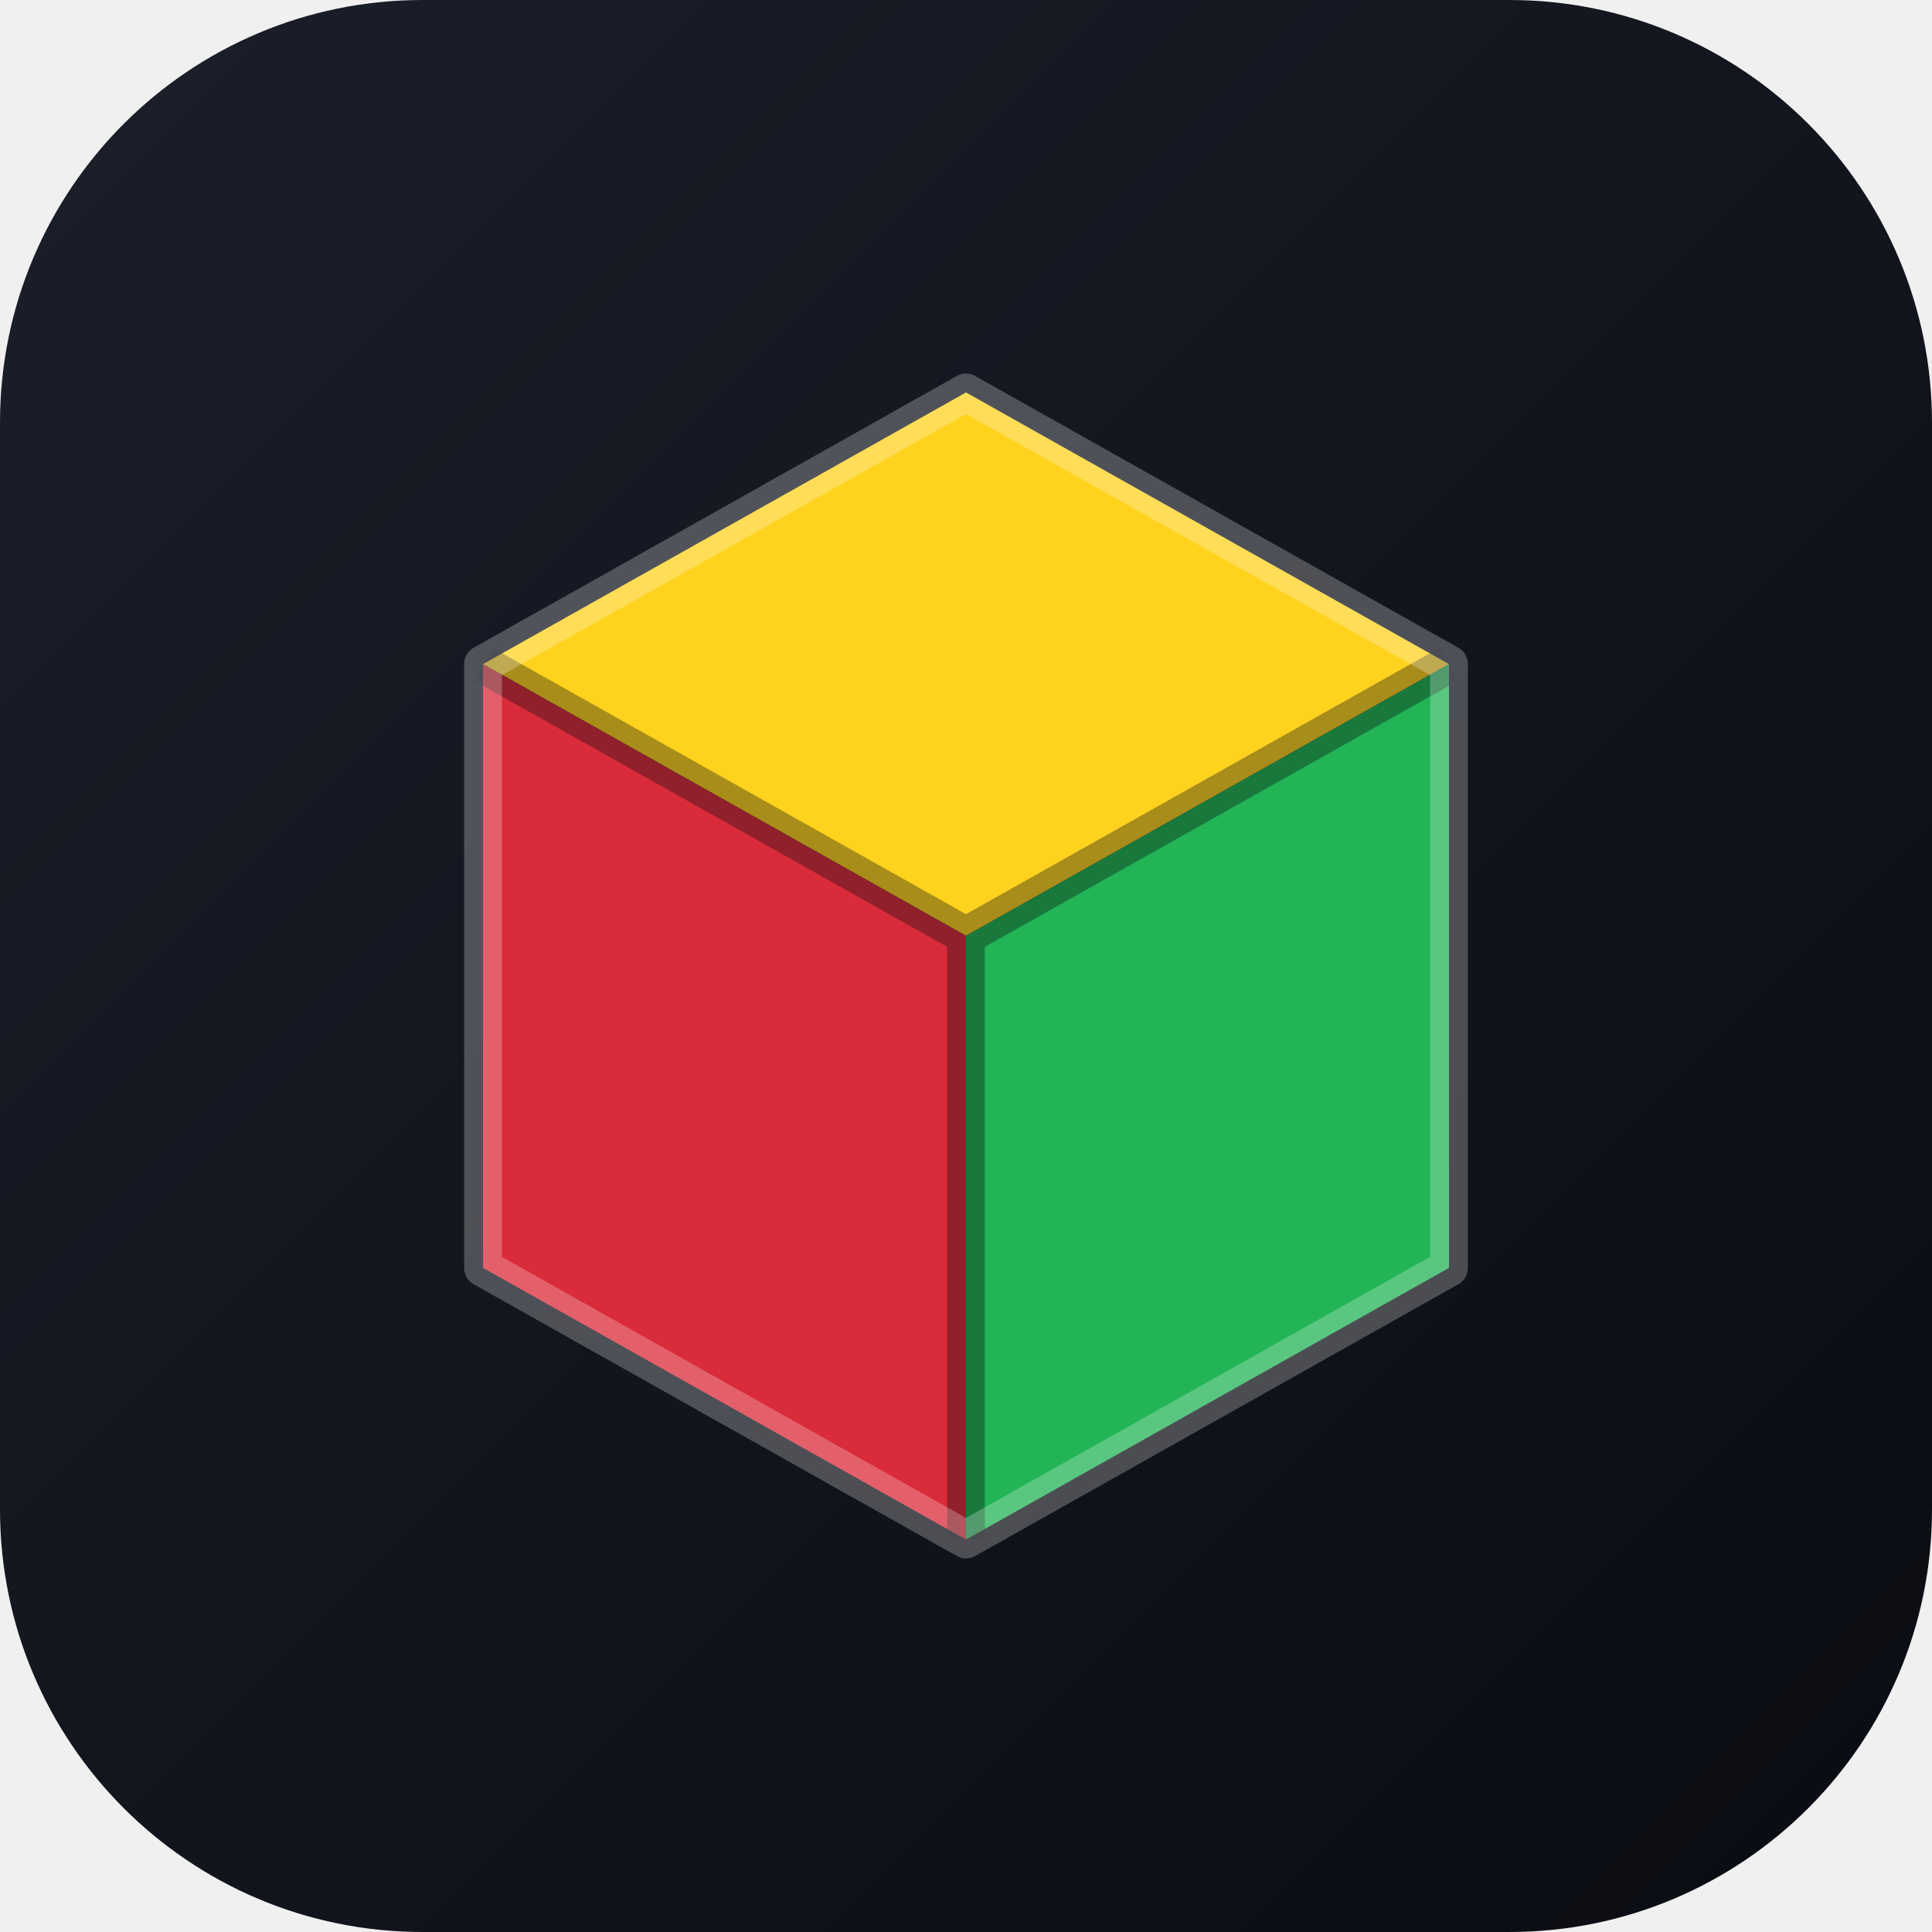
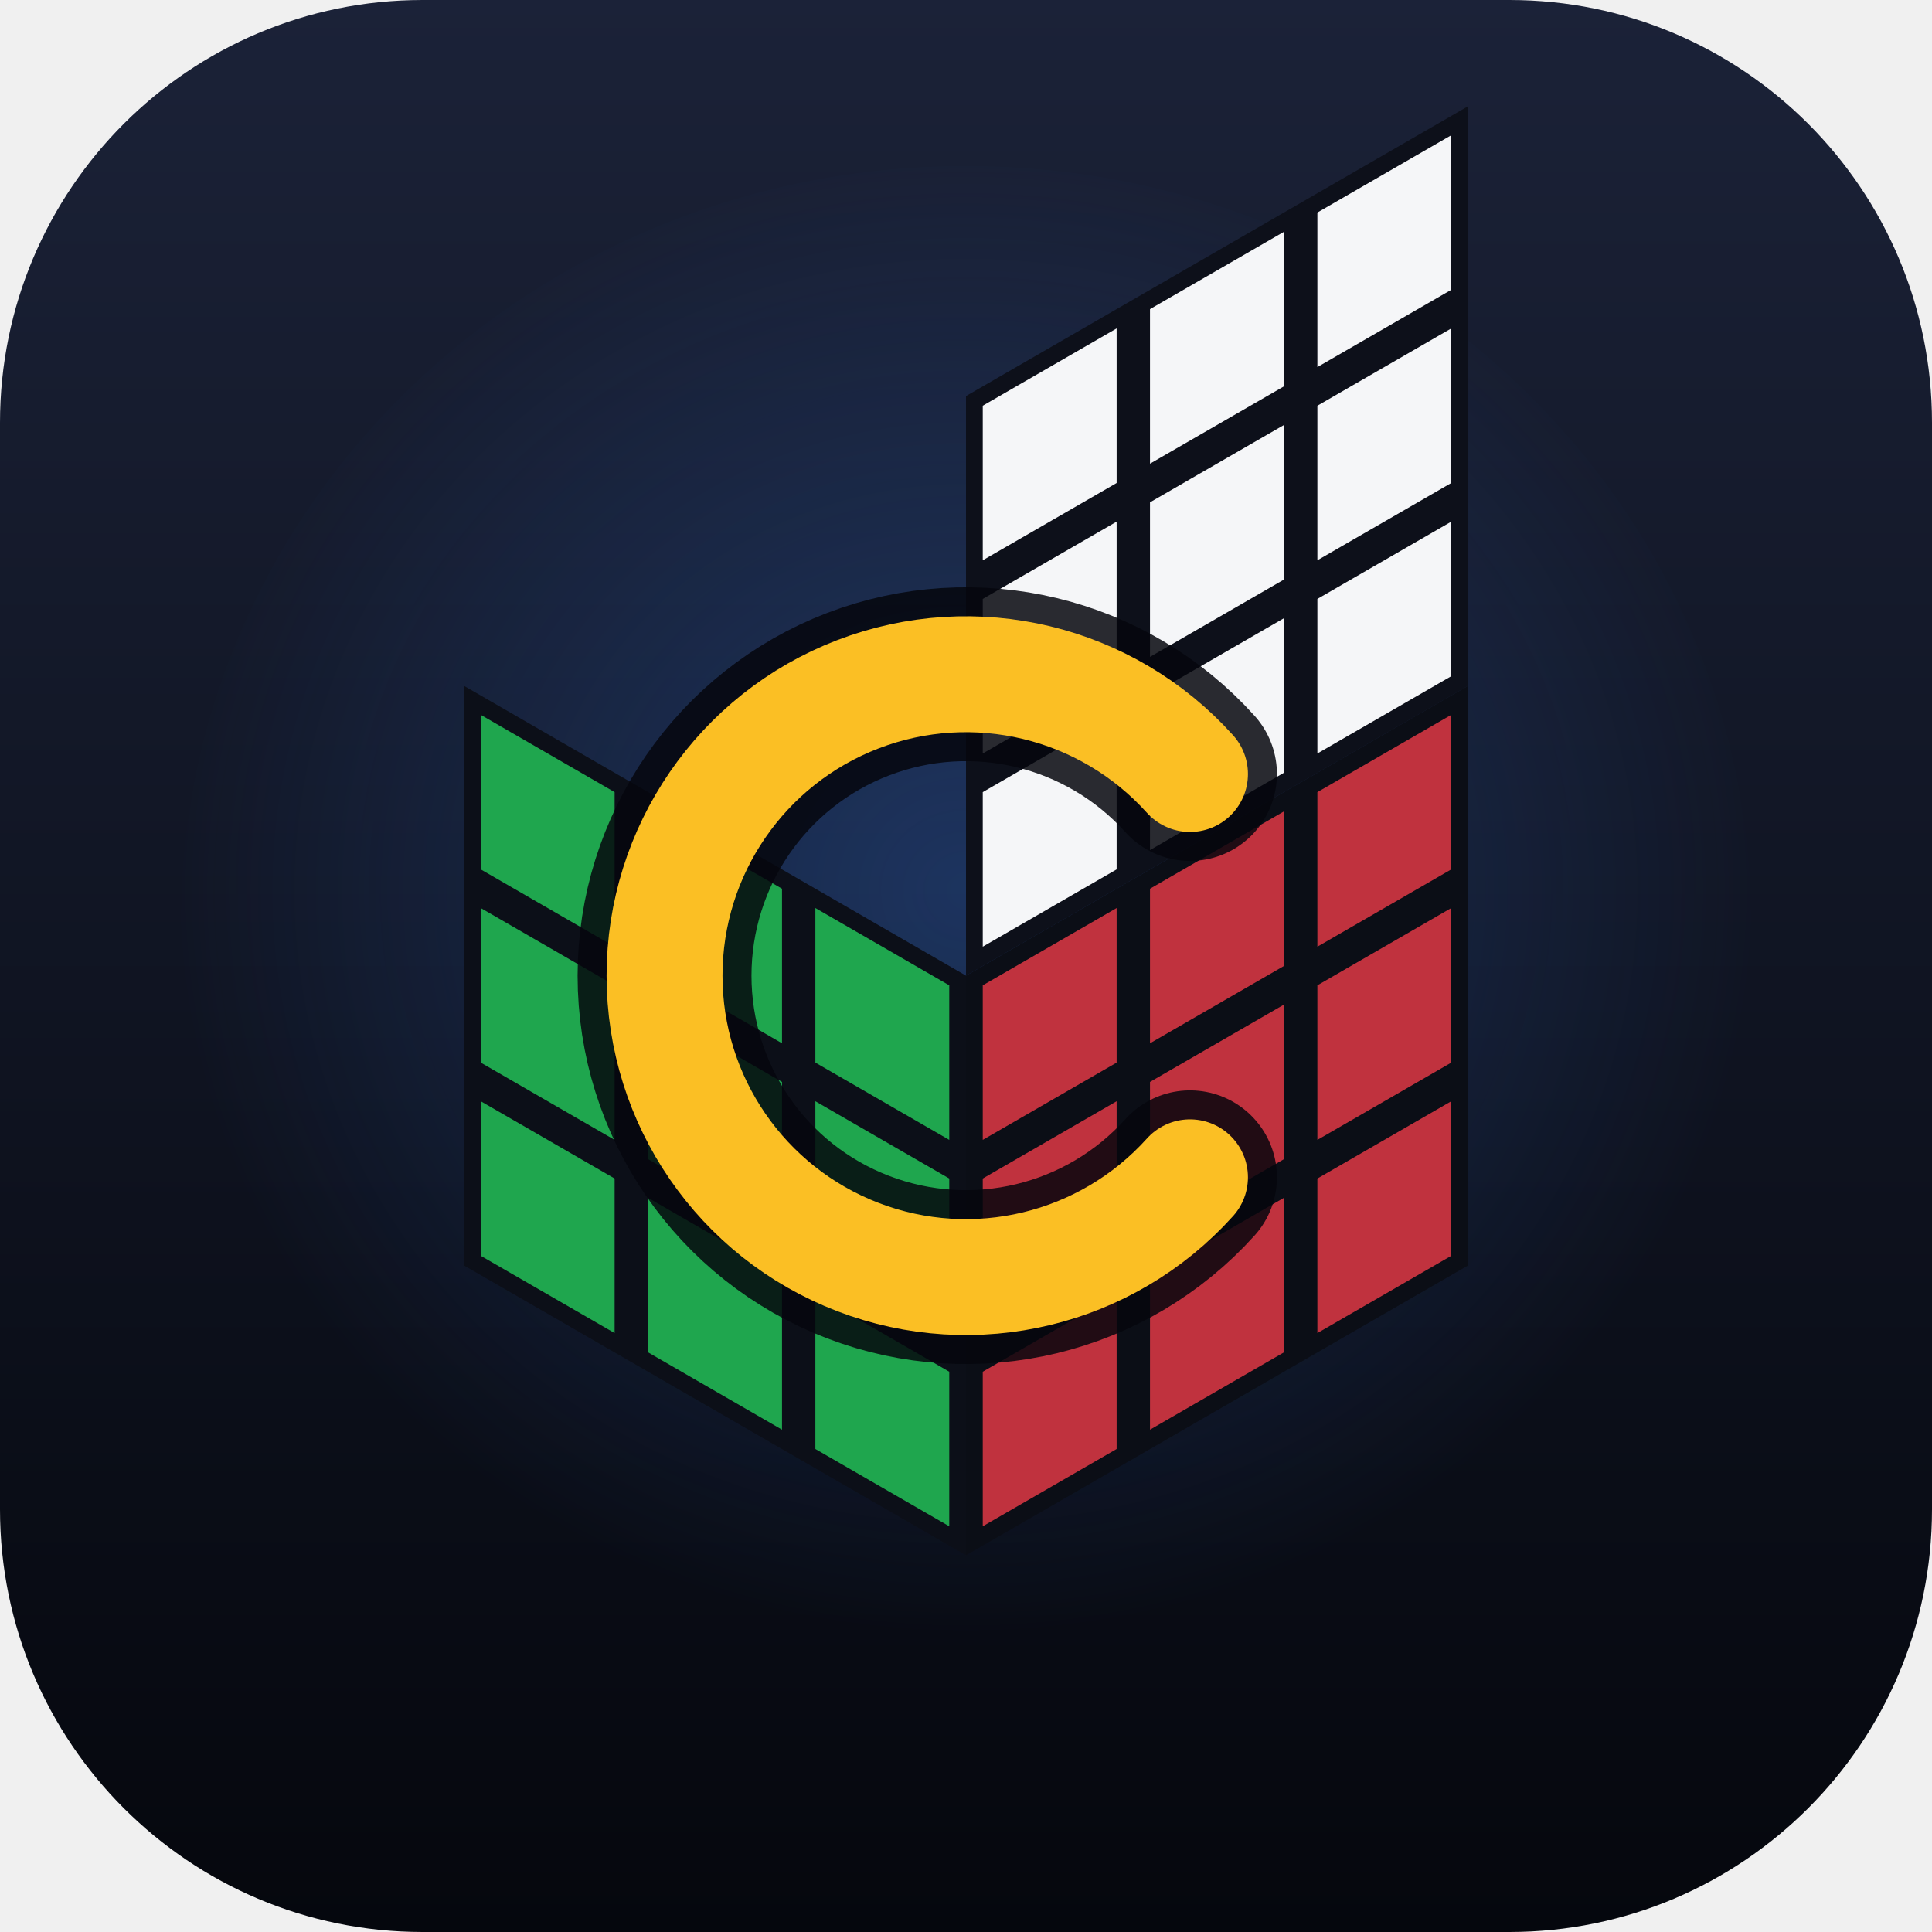
<svg xmlns="http://www.w3.org/2000/svg" viewBox="0 0 128 128">
  <defs>
-     <linearGradient id="bg" x1="0" y1="0" x2="1" y2="1">
-       <stop offset="0" stop-color="#1b1f2a" />
-       <stop offset="1" stop-color="#0a0c12" />
+     <linearGradient id="bg" x1="0" y1="0" x2="0" y2="1">
+       <stop offset="0" stop-color="#1b2238" />
+       <stop offset="1" stop-color="#05070d" />
    </linearGradient>
+     <radialGradient id="glow" cx="0.5" cy="0.48" r="0.5">
+       <stop offset="0" stop-color="#3b82f6" stop-opacity="0.28" />
+       <stop offset="1" stop-color="#3b82f6" stop-opacity="0" />
+     </radialGradient>
  </defs>
  <rect width="128" height="128" rx="28" fill="url(#bg)" />
+   <ellipse cx="64" cy="61" rx="52" ry="50" fill="url(#glow)" />
  <g stroke-linejoin="round">
-     <path d="M64 26 96 44 64 62 32 44Z" fill="#ffd21e" />
-     <path d="M32 44 64 62 64 102 32 84Z" fill="#d92b3a" />
-     <path d="M96 44 64 62 64 102 96 84Z" fill="#22b455" />
-     <path d="M32 44 64 62 96 44M64 62 64 102" fill="none" stroke="#0a0c12" stroke-opacity="0.35" stroke-width="2.5" />
-     <path d="M64 26 96 44 96 84 64 102 32 84 32 44Z" fill="none" stroke="#ffffff" stroke-opacity="0.25" stroke-width="2.5" />
+     <path d="M64.00,64.64 L64.00,26.24 L97.26,7.04 L97.26,45.44 Z" fill="#0d101a" />
+     <path d="M64.00,64.64 L64.00,103.04 L30.74,83.84 L30.74,45.44 Z" fill="#0d101a" />
+     <path d="M64.00,64.64 L64.00,103.04 L97.26,83.84 L97.26,45.44 Z" fill="#0d101a" />
+     <path d="M65.11,62.72 L65.11,52.48 L73.98,47.36 L73.98,57.60 Z" fill="#f5f6f8" />
+     <path d="M76.19,56.32 L76.19,46.08 L85.06,40.96 L85.06,51.20 Z" fill="#f5f6f8" />
+     <path d="M87.28,49.92 L87.28,39.68 L96.15,34.56 L96.15,44.80 Z" fill="#f5f6f8" />
+     <path d="M65.11,49.92 L65.11,39.68 L73.98,34.56 L73.98,44.80 Z" fill="#f5f6f8" />
+     <path d="M76.19,43.52 L76.19,33.28 L85.06,28.16 L85.06,38.40 Z" fill="#f5f6f8" />
+     <path d="M87.28,37.12 L87.28,26.88 L96.15,21.76 L96.15,32.00 Z" fill="#f5f6f8" />
+     <path d="M65.11,37.12 L65.11,26.88 L73.98,21.76 L73.98,32.00 Z" fill="#f5f6f8" />
+     <path d="M76.19,30.72 L76.19,20.48 L85.06,15.36 L85.06,25.60 Z" fill="#f5f6f8" />
+     <path d="M87.28,24.32 L87.28,14.08 L96.15,8.96 L96.15,19.20 Z" fill="#f5f6f8" />
+     <path d="M62.89,65.28 L62.89,75.52 L54.02,70.40 L54.02,60.16 Z" fill="#22b455" />
+     <path d="M51.81,58.88 L51.81,69.12 L42.94,64.00 L42.94,53.76 Z" fill="#22b455" />
+     <path d="M40.72,52.48 L40.72,62.72 L31.85,57.60 L31.85,47.36 Z" fill="#22b455" />
+     <path d="M62.89,78.08 L62.89,88.32 L54.02,83.20 L54.02,72.96 Z" fill="#22b455" />
+     <path d="M51.81,71.68 L51.81,81.92 L42.94,76.80 L42.94,66.56 Z" fill="#22b455" />
+     <path d="M40.72,65.28 L40.72,75.52 L31.85,70.40 L31.85,60.16 Z" fill="#22b455" />
+     <path d="M62.89,90.88 L62.89,101.12 L54.02,96.00 L54.02,85.76 Z" fill="#22b455" />
+     <path d="M51.81,84.48 L51.81,94.72 L42.94,89.60 L42.94,79.36 Z" fill="#22b455" />
+     <path d="M40.72,78.08 L40.72,88.32 L31.85,83.20 L31.85,72.96 Z" fill="#22b455" />
+     <path d="M64.00,64.64 L64.00,103.04 L30.74,83.84 L30.74,45.44 Z" fill="#000" opacity="0.08" />
+     <path d="M65.11,65.28 L65.11,75.52 L73.98,70.40 L73.98,60.16 Z" fill="#e23b49" />
+     <path d="M76.19,58.88 L76.19,69.12 L85.06,64.00 L85.06,53.76 Z" fill="#e23b49" />
+     <path d="M87.28,52.48 L87.28,62.72 L96.15,57.60 L96.15,47.36 Z" fill="#e23b49" />
+     <path d="M65.11,78.08 L65.11,88.32 L73.98,83.20 L73.98,72.96 Z" fill="#e23b49" />
+     <path d="M76.19,71.68 L76.19,81.92 L85.06,76.80 L85.06,66.56 Z" fill="#e23b49" />
+     <path d="M87.28,65.28 L87.28,75.52 L96.15,70.40 L96.15,60.16 Z" fill="#e23b49" />
+     <path d="M65.11,90.88 L65.11,101.12 L73.98,96.00 L73.98,85.76 Z" fill="#e23b49" />
+     <path d="M76.19,84.48 L76.19,94.72 L85.06,89.60 L85.06,79.36 Z" fill="#e23b49" />
+     <path d="M87.28,78.08 L87.28,88.32 L96.15,83.20 L96.15,72.96 Z" fill="#e23b49" />
+     <path d="M64.00,64.64 L64.00,103.04 L97.26,83.84 L97.26,45.44 Z" fill="#000" opacity="0.15" />
+   </g>
+   <g fill="none" stroke-linecap="round">
+     <path d="M78.84 78.00 A 19.97 19.97 0 1 1 78.84 51.28" stroke="#05070d" stroke-opacity="0.85" stroke-width="11.52" />
+     <path d="M78.84 78.00 A 19.97 19.97 0 1 1 78.84 51.28" stroke="#fbbf24" stroke-width="7.68" />
  </g>
</svg>
